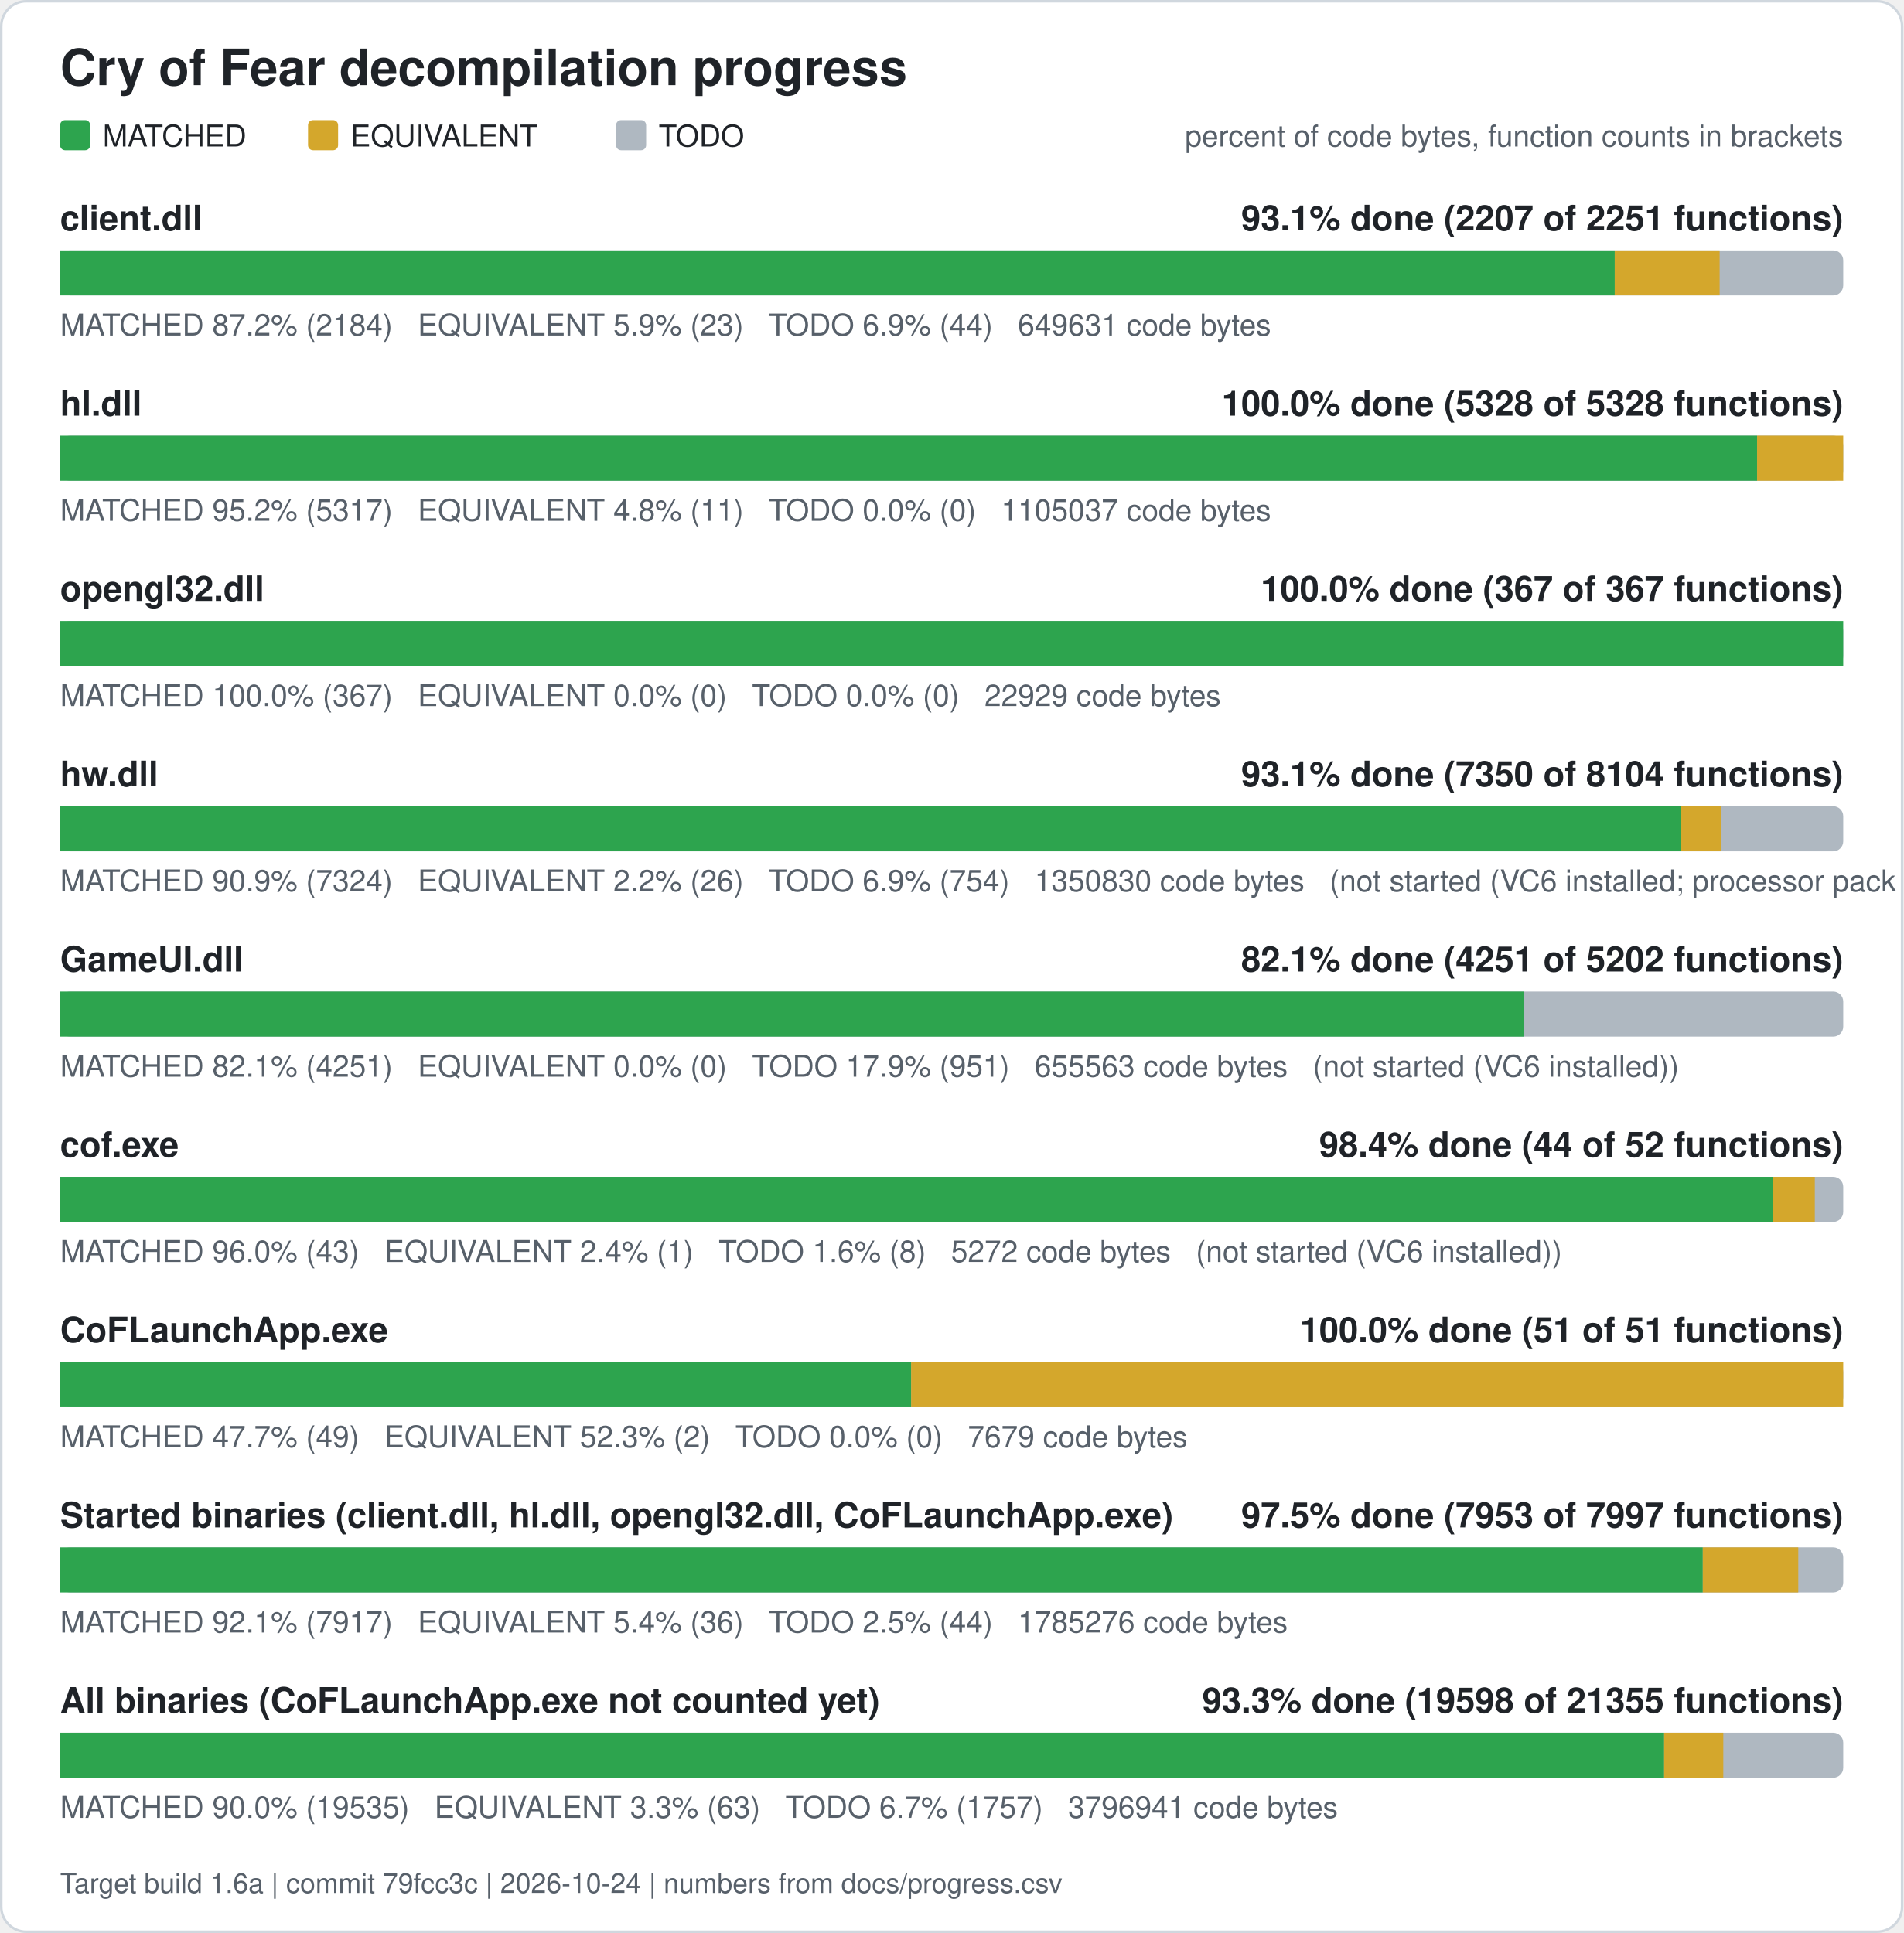
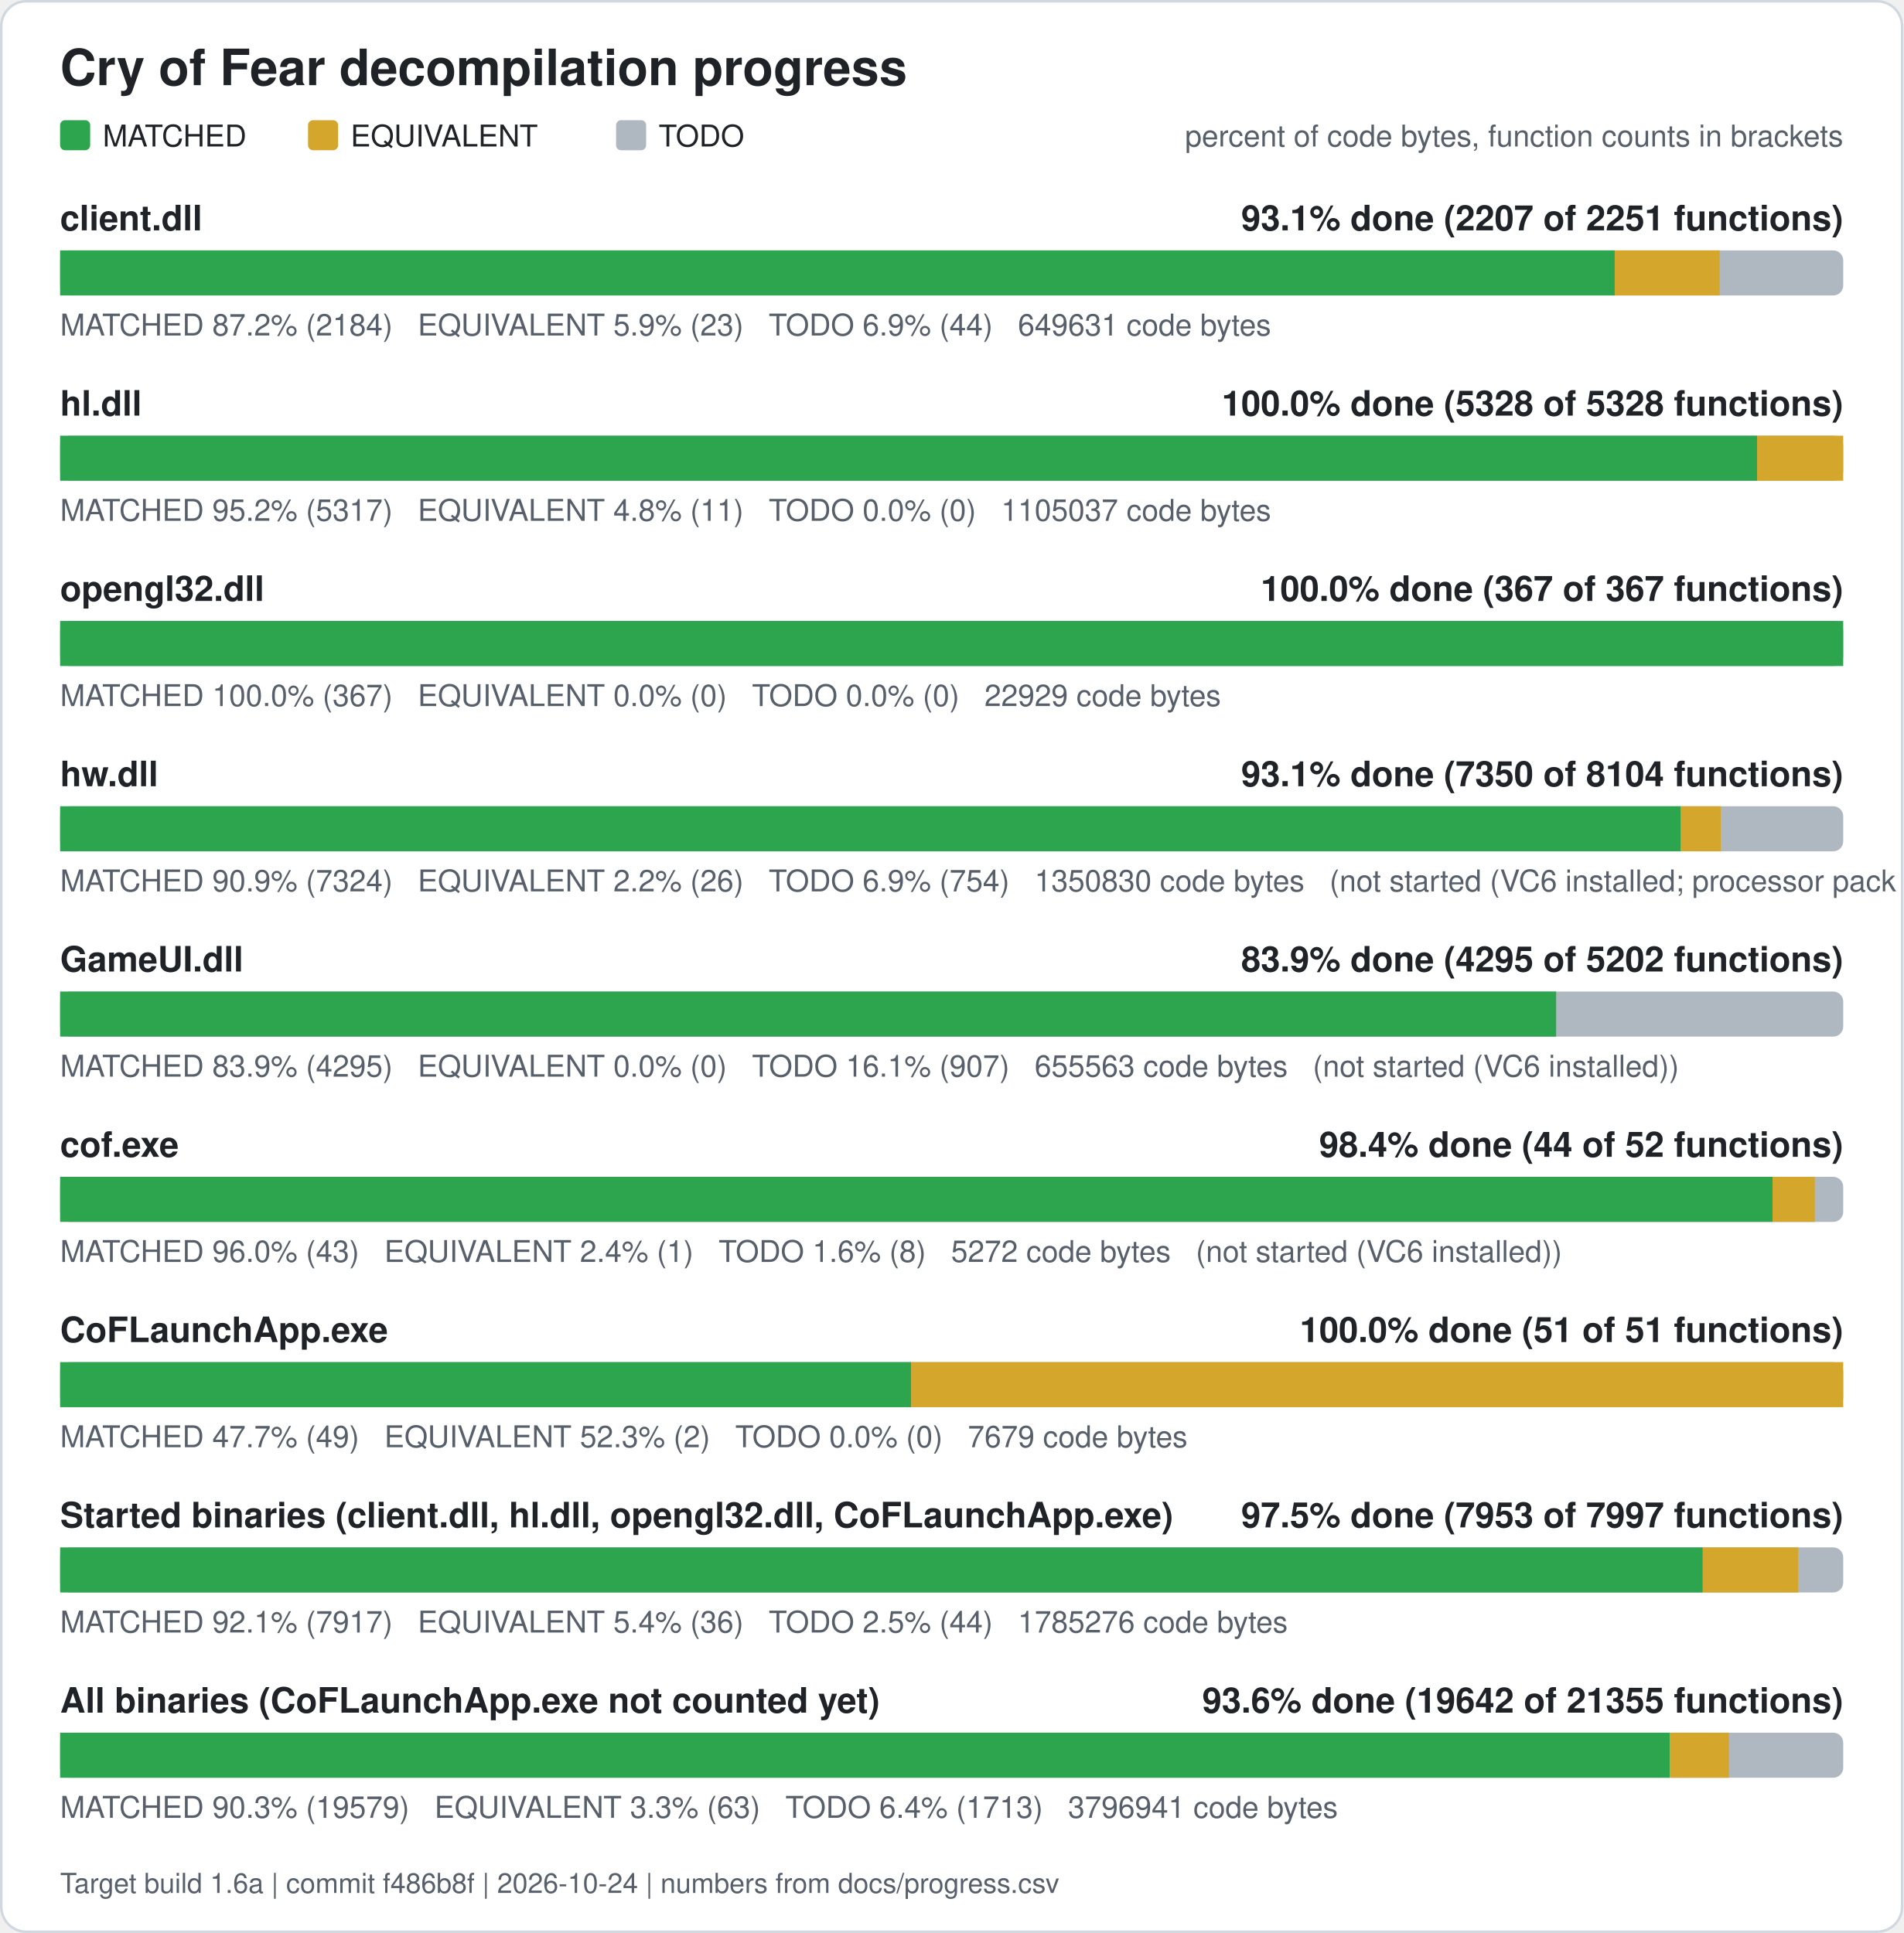
<svg xmlns="http://www.w3.org/2000/svg" width="760" height="772" viewBox="0 0 760 772" role="img" aria-label="Cry of Fear decompilation progress">
  <rect x="0.5" y="0.5" width="759" height="771" rx="10" fill="#ffffff" stroke="#d0d7de" />
  <text x="24" y="34" font-family="Segoe UI, Helvetica, Arial, sans-serif" font-size="20" font-weight="600" fill="#1f2328">Cry of Fear decompilation progress</text>
  <rect x="24" y="48" width="12" height="12" rx="2" fill="#2da44e" />
  <text x="41" y="58.5" font-family="Segoe UI, Helvetica, Arial, sans-serif" font-size="12" fill="#1f2328">MATCHED</text>
  <rect x="123" y="48" width="12" height="12" rx="2" fill="#d4a72c" />
  <text x="140" y="58.5" font-family="Segoe UI, Helvetica, Arial, sans-serif" font-size="12" fill="#1f2328">EQUIVALENT</text>
  <rect x="246" y="48" width="12" height="12" rx="2" fill="#afb8c1" />
  <text x="263" y="58.5" font-family="Segoe UI, Helvetica, Arial, sans-serif" font-size="12" fill="#1f2328">TODO</text>
  <text x="736" y="58.5" font-family="Segoe UI, Helvetica, Arial, sans-serif" font-size="12" fill="#57606a" text-anchor="end">percent of code bytes, function counts in brackets</text>
  <text x="24" y="92" font-family="Segoe UI, Helvetica, Arial, sans-serif" font-size="14" font-weight="600" fill="#1f2328">client.dll</text>
  <text x="736" y="92" font-family="Segoe UI, Helvetica, Arial, sans-serif" font-size="14" font-weight="600" fill="#1f2328" text-anchor="end">93.1% done (2207 of 2251 functions)</text>
  <rect x="24" y="100" width="712" height="18" rx="4" fill="#afb8c1" />
  <rect x="24.00" y="100" width="620.76" height="18" fill="#2da44e" />
  <rect x="644.76" y="100" width="41.89" height="18" fill="#d4a72c" />
  <text x="24" y="134" font-family="Segoe UI, Helvetica, Arial, sans-serif" font-size="12" fill="#57606a" xml:space="preserve">MATCHED 87.2% (2184)   EQUIVALENT 5.9% (23)   TODO 6.9% (44)   649631 code bytes</text>
  <text x="24" y="166" font-family="Segoe UI, Helvetica, Arial, sans-serif" font-size="14" font-weight="600" fill="#1f2328">hl.dll</text>
  <text x="736" y="166" font-family="Segoe UI, Helvetica, Arial, sans-serif" font-size="14" font-weight="600" fill="#1f2328" text-anchor="end">100.0% done (5328 of 5328 functions)</text>
  <rect x="24" y="174" width="712" height="18" rx="4" fill="#afb8c1" />
  <rect x="24.00" y="174" width="677.61" height="18" fill="#2da44e" />
  <rect x="701.61" y="174" width="34.39" height="18" fill="#d4a72c" />
  <text x="24" y="208" font-family="Segoe UI, Helvetica, Arial, sans-serif" font-size="12" fill="#57606a" xml:space="preserve">MATCHED 95.2% (5317)   EQUIVALENT 4.8% (11)   TODO 0.0% (0)   1105037 code bytes</text>
  <text x="24" y="240" font-family="Segoe UI, Helvetica, Arial, sans-serif" font-size="14" font-weight="600" fill="#1f2328">opengl32.dll</text>
  <text x="736" y="240" font-family="Segoe UI, Helvetica, Arial, sans-serif" font-size="14" font-weight="600" fill="#1f2328" text-anchor="end">100.0% done (367 of 367 functions)</text>
  <rect x="24" y="248" width="712" height="18" rx="4" fill="#afb8c1" />
  <rect x="24.00" y="248" width="712.00" height="18" fill="#2da44e" />
  <text x="24" y="282" font-family="Segoe UI, Helvetica, Arial, sans-serif" font-size="12" fill="#57606a" xml:space="preserve">MATCHED 100.0% (367)   EQUIVALENT 0.0% (0)   TODO 0.0% (0)   22929 code bytes</text>
  <text x="24" y="314" font-family="Segoe UI, Helvetica, Arial, sans-serif" font-size="14" font-weight="600" fill="#1f2328">hw.dll</text>
  <text x="736" y="314" font-family="Segoe UI, Helvetica, Arial, sans-serif" font-size="14" font-weight="600" fill="#1f2328" text-anchor="end">93.1% done (7350 of 8104 functions)</text>
  <rect x="24" y="322" width="712" height="18" rx="4" fill="#afb8c1" />
  <rect x="24.00" y="322" width="647.15" height="18" fill="#2da44e" />
  <rect x="671.15" y="322" width="15.98" height="18" fill="#d4a72c" />
  <text x="24" y="356" font-family="Segoe UI, Helvetica, Arial, sans-serif" font-size="12" fill="#57606a" xml:space="preserve">MATCHED 90.9% (7324)   EQUIVALENT 2.2% (26)   TODO 6.9% (754)   1350830 code bytes   (not started (VC6 installed; processor pack and VS 2005 objects need those compilers))</text>
  <text x="24" y="388" font-family="Segoe UI, Helvetica, Arial, sans-serif" font-size="14" font-weight="600" fill="#1f2328">GameUI.dll</text>
-   <text x="736" y="388" font-family="Segoe UI, Helvetica, Arial, sans-serif" font-size="14" font-weight="600" fill="#1f2328" text-anchor="end">82.1% done (4251 of 5202 functions)</text>
+   <text x="736" y="388" font-family="Segoe UI, Helvetica, Arial, sans-serif" font-size="14" font-weight="600" fill="#1f2328" text-anchor="end">83.9% done (4295 of 5202 functions)</text>
  <rect x="24" y="396" width="712" height="18" rx="4" fill="#afb8c1" />
-   <rect x="24.00" y="396" width="584.36" height="18" fill="#2da44e" />
-   <text x="24" y="430" font-family="Segoe UI, Helvetica, Arial, sans-serif" font-size="12" fill="#57606a" xml:space="preserve">MATCHED 82.1% (4251)   EQUIVALENT 0.0% (0)   TODO 17.9% (951)   655563 code bytes   (not started (VC6 installed))</text>
+   <rect x="24.00" y="396" width="597.36" height="18" fill="#2da44e" />
+   <text x="24" y="430" font-family="Segoe UI, Helvetica, Arial, sans-serif" font-size="12" fill="#57606a" xml:space="preserve">MATCHED 83.9% (4295)   EQUIVALENT 0.0% (0)   TODO 16.1% (907)   655563 code bytes   (not started (VC6 installed))</text>
  <text x="24" y="462" font-family="Segoe UI, Helvetica, Arial, sans-serif" font-size="14" font-weight="600" fill="#1f2328">cof.exe</text>
  <text x="736" y="462" font-family="Segoe UI, Helvetica, Arial, sans-serif" font-size="14" font-weight="600" fill="#1f2328" text-anchor="end">98.4% done (44 of 52 functions)</text>
  <rect x="24" y="470" width="712" height="18" rx="4" fill="#afb8c1" />
  <rect x="24.00" y="470" width="683.77" height="18" fill="#2da44e" />
  <rect x="707.77" y="470" width="16.88" height="18" fill="#d4a72c" />
  <text x="24" y="504" font-family="Segoe UI, Helvetica, Arial, sans-serif" font-size="12" fill="#57606a" xml:space="preserve">MATCHED 96.0% (43)   EQUIVALENT 2.4% (1)   TODO 1.6% (8)   5272 code bytes   (not started (VC6 installed))</text>
  <text x="24" y="536" font-family="Segoe UI, Helvetica, Arial, sans-serif" font-size="14" font-weight="600" fill="#1f2328">CoFLaunchApp.exe</text>
  <text x="736" y="536" font-family="Segoe UI, Helvetica, Arial, sans-serif" font-size="14" font-weight="600" fill="#1f2328" text-anchor="end">100.0% done (51 of 51 functions)</text>
  <rect x="24" y="544" width="712" height="18" rx="4" fill="#afb8c1" />
  <rect x="24.00" y="544" width="339.82" height="18" fill="#2da44e" />
  <rect x="363.82" y="544" width="372.18" height="18" fill="#d4a72c" />
  <text x="24" y="578" font-family="Segoe UI, Helvetica, Arial, sans-serif" font-size="12" fill="#57606a" xml:space="preserve">MATCHED 47.7% (49)   EQUIVALENT 52.3% (2)   TODO 0.0% (0)   7679 code bytes</text>
  <text x="24" y="610" font-family="Segoe UI, Helvetica, Arial, sans-serif" font-size="14" font-weight="600" fill="#1f2328">Started binaries (client.dll, hl.dll, opengl32.dll, CoFLaunchApp.exe)</text>
  <text x="736" y="610" font-family="Segoe UI, Helvetica, Arial, sans-serif" font-size="14" font-weight="600" fill="#1f2328" text-anchor="end">97.5% done (7953 of 7997 functions)</text>
  <rect x="24" y="618" width="712" height="18" rx="4" fill="#afb8c1" />
  <rect x="24.00" y="618" width="655.92" height="18" fill="#2da44e" />
  <rect x="679.92" y="618" width="38.13" height="18" fill="#d4a72c" />
  <text x="24" y="652" font-family="Segoe UI, Helvetica, Arial, sans-serif" font-size="12" fill="#57606a" xml:space="preserve">MATCHED 92.1% (7917)   EQUIVALENT 5.4% (36)   TODO 2.5% (44)   1785276 code bytes</text>
  <text x="24" y="684" font-family="Segoe UI, Helvetica, Arial, sans-serif" font-size="14" font-weight="600" fill="#1f2328">All binaries (CoFLaunchApp.exe not counted yet)</text>
-   <text x="736" y="684" font-family="Segoe UI, Helvetica, Arial, sans-serif" font-size="14" font-weight="600" fill="#1f2328" text-anchor="end">93.3% done (19598 of 21355 functions)</text>
+   <text x="736" y="684" font-family="Segoe UI, Helvetica, Arial, sans-serif" font-size="14" font-weight="600" fill="#1f2328" text-anchor="end">93.6% done (19642 of 21355 functions)</text>
  <rect x="24" y="692" width="712" height="18" rx="4" fill="#afb8c1" />
-   <rect x="24.00" y="692" width="640.48" height="18" fill="#2da44e" />
-   <rect x="664.48" y="692" width="23.63" height="18" fill="#d4a72c" />
-   <text x="24" y="726" font-family="Segoe UI, Helvetica, Arial, sans-serif" font-size="12" fill="#57606a" xml:space="preserve">MATCHED 90.0% (19535)   EQUIVALENT 3.3% (63)   TODO 6.7% (1757)   3796941 code bytes</text>
-   <text x="24" y="756" font-family="Segoe UI, Helvetica, Arial, sans-serif" font-size="11" fill="#57606a">Target build 1.6a | commit 79fcc3c | 2026-10-24 | numbers from docs/progress.csv</text>
+   <rect x="24.00" y="692" width="642.73" height="18" fill="#2da44e" />
+   <rect x="666.73" y="692" width="23.63" height="18" fill="#d4a72c" />
+   <text x="24" y="726" font-family="Segoe UI, Helvetica, Arial, sans-serif" font-size="12" fill="#57606a" xml:space="preserve">MATCHED 90.3% (19579)   EQUIVALENT 3.3% (63)   TODO 6.4% (1713)   3796941 code bytes</text>
+   <text x="24" y="756" font-family="Segoe UI, Helvetica, Arial, sans-serif" font-size="11" fill="#57606a">Target build 1.6a | commit f486b8f | 2026-10-24 | numbers from docs/progress.csv</text>
</svg>
